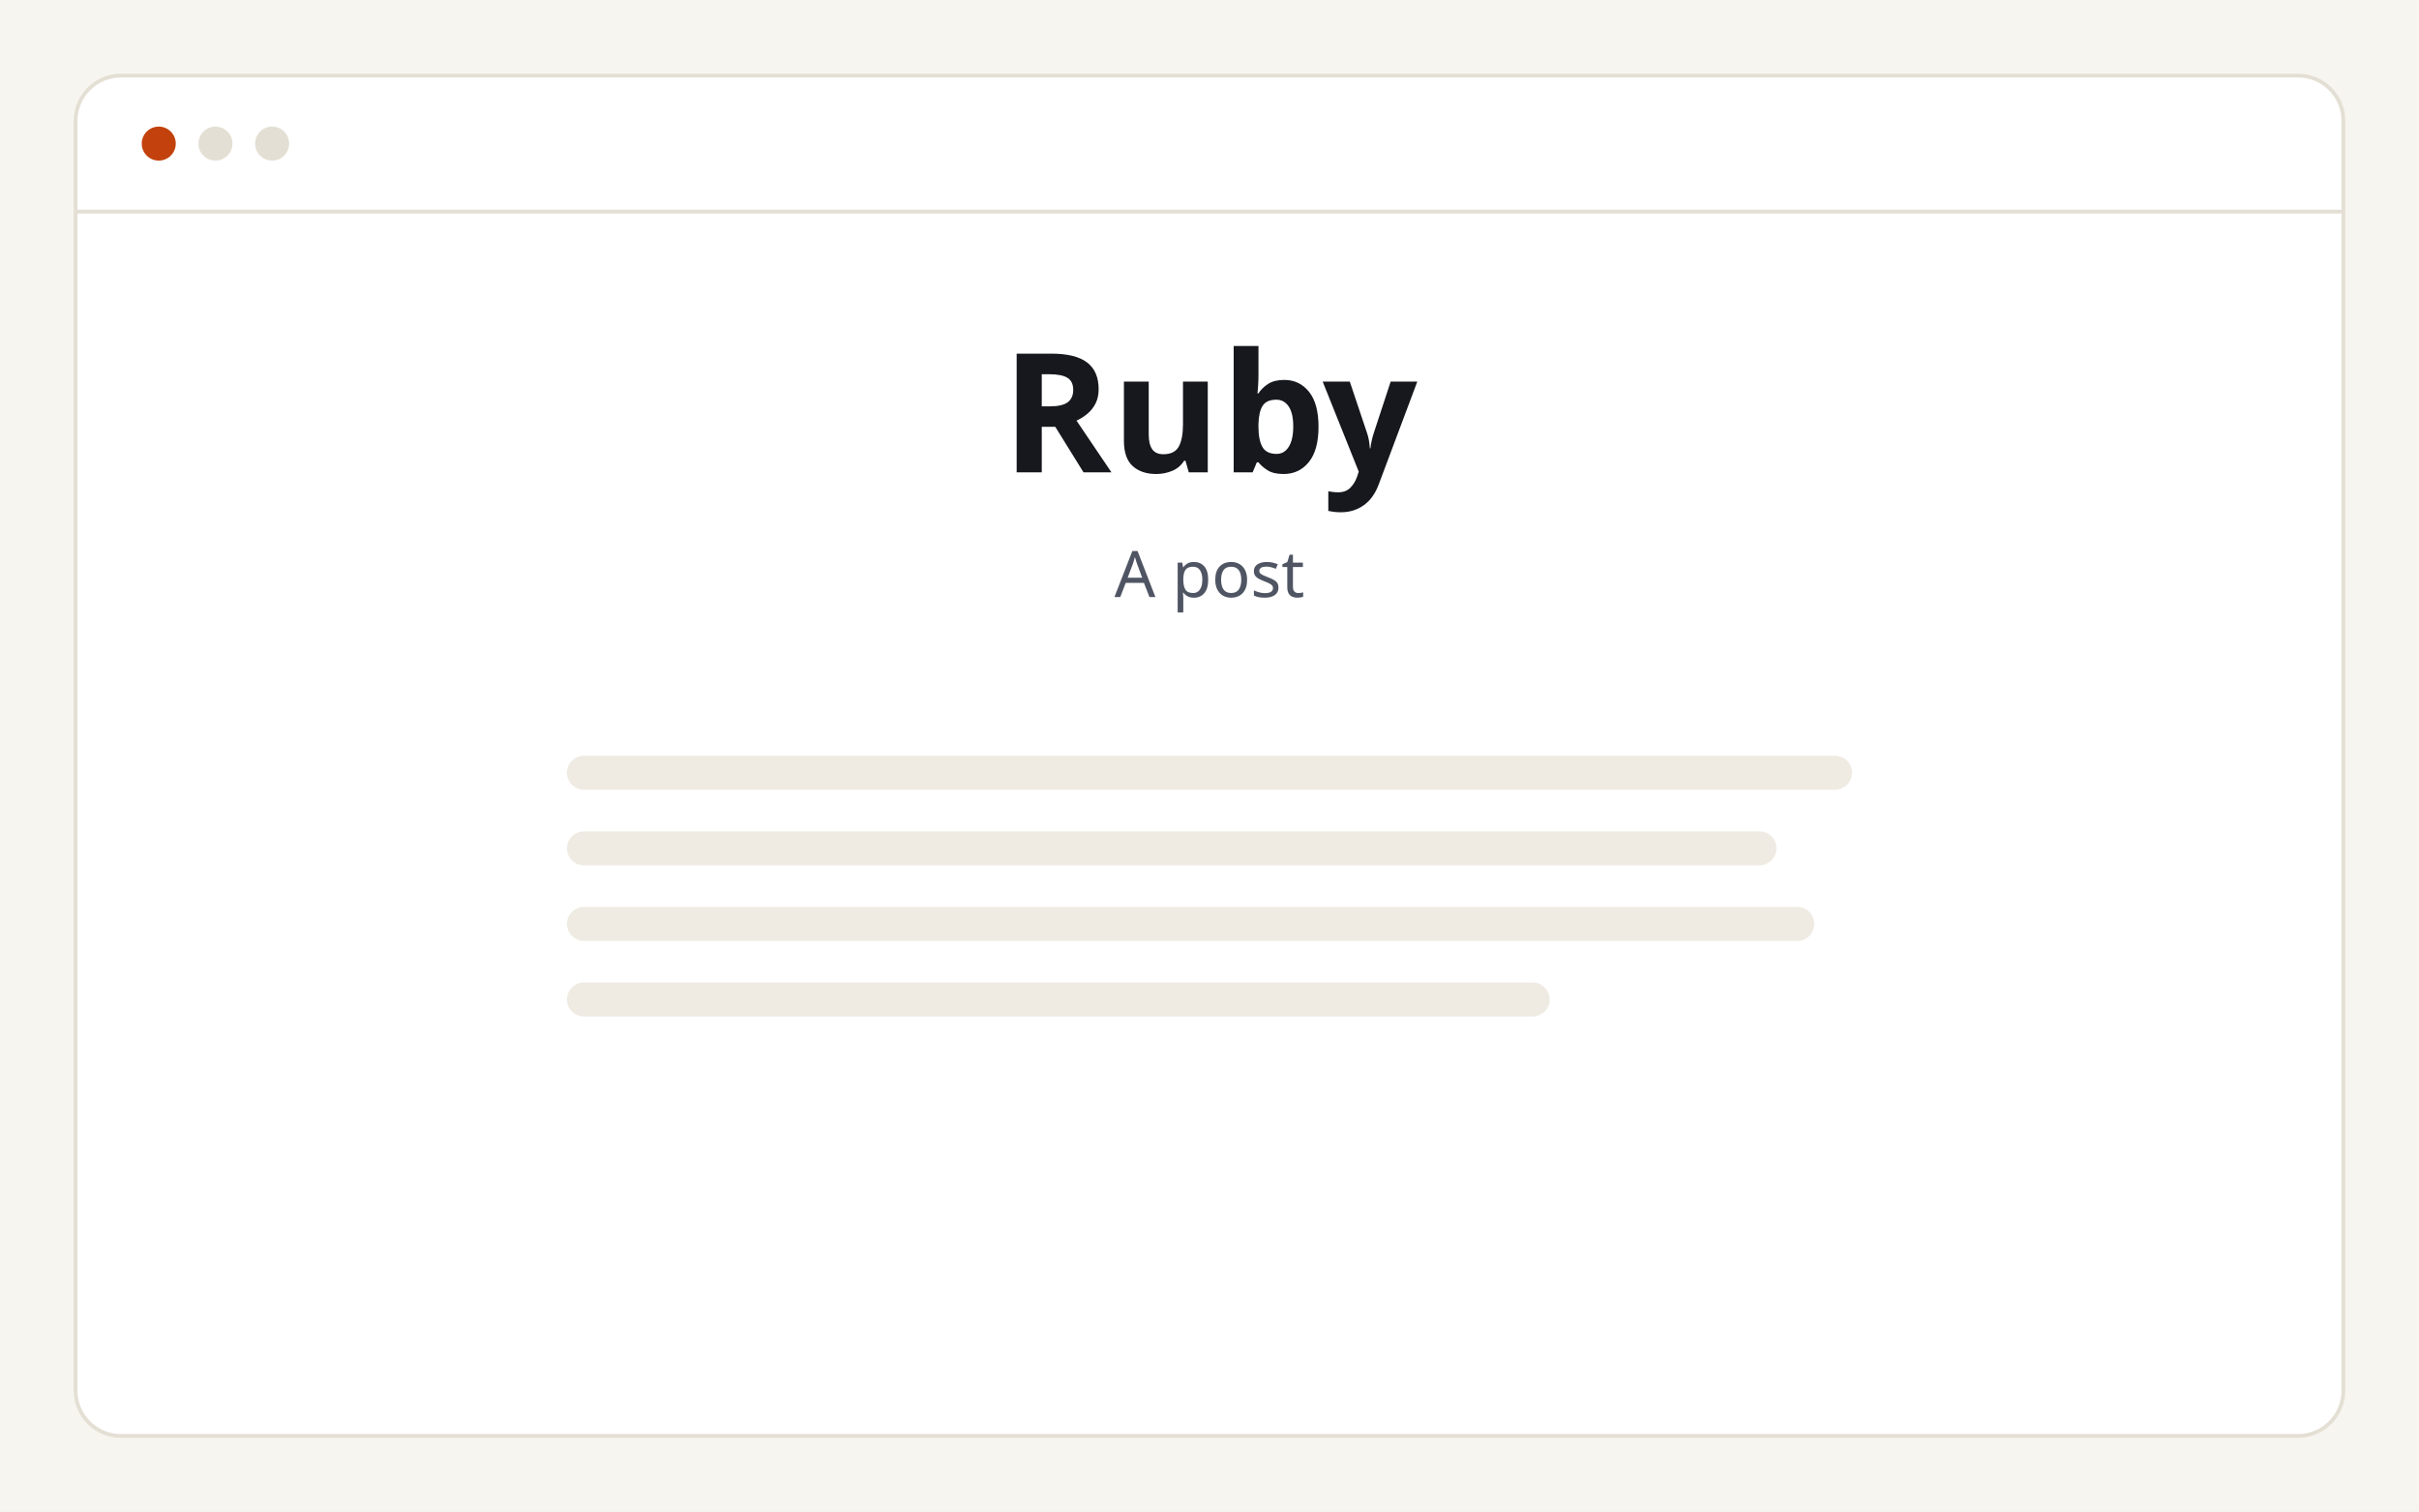
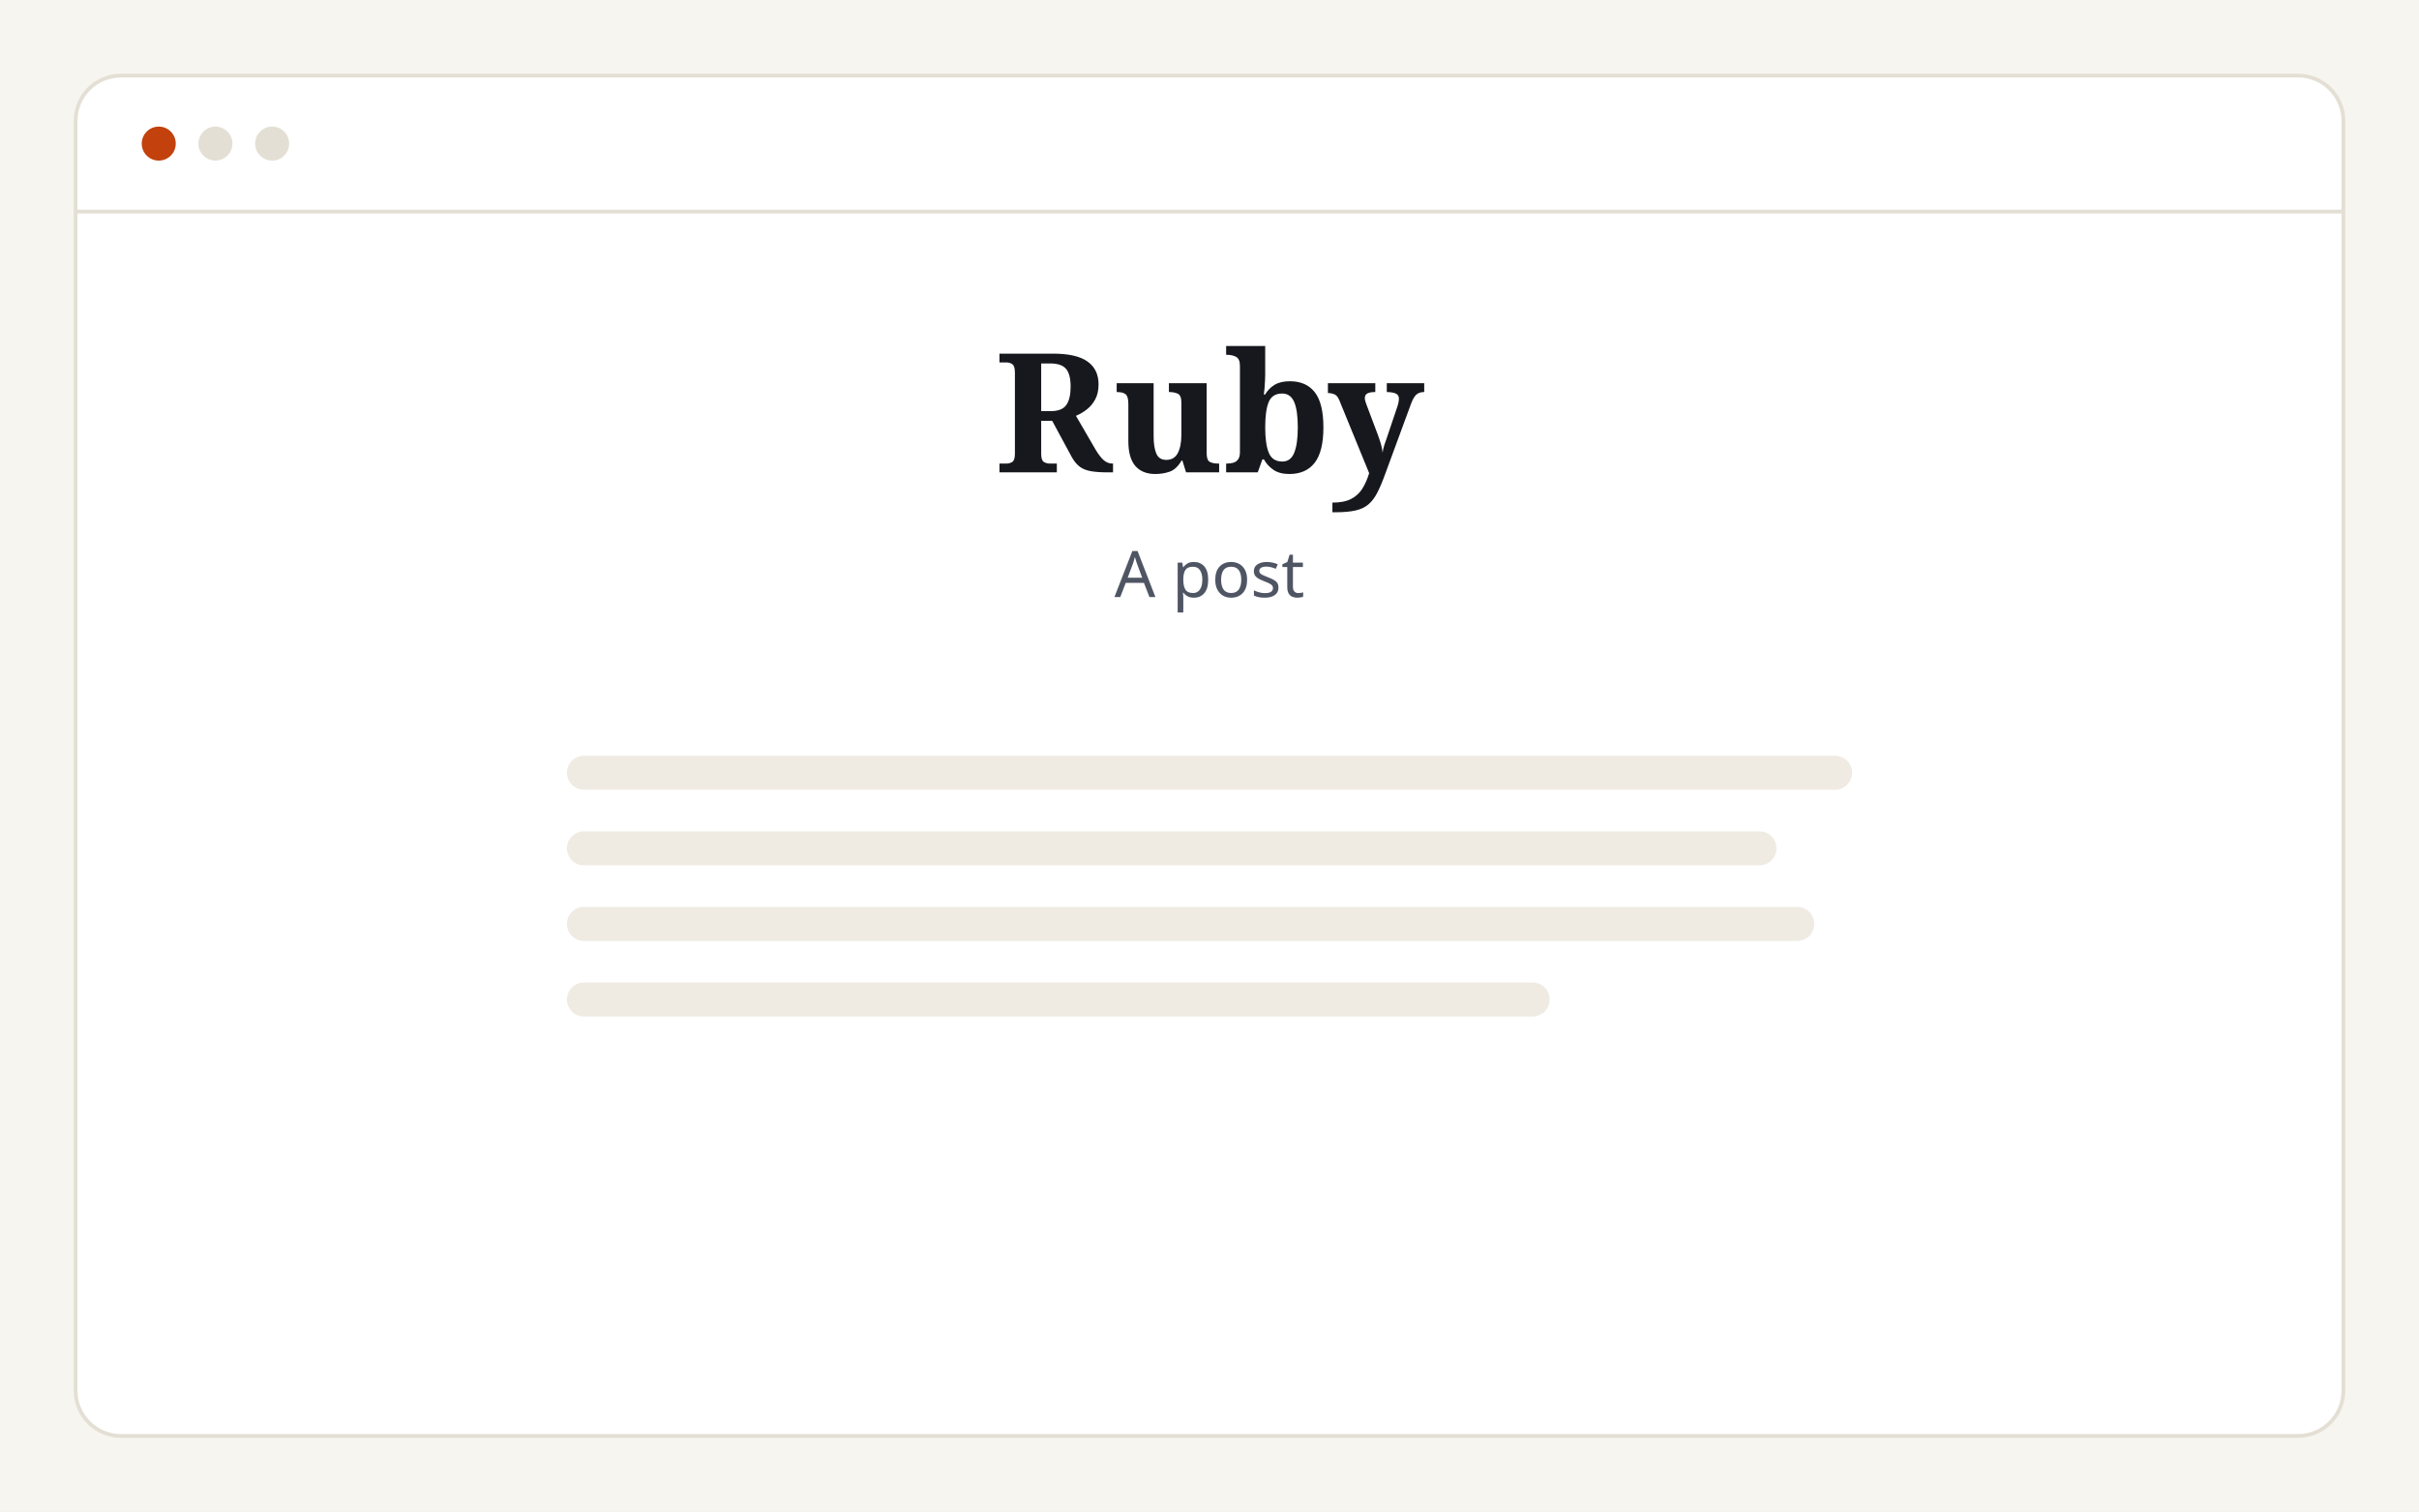
<svg xmlns="http://www.w3.org/2000/svg" viewBox="0 0 1280 800" width="1280" height="800" role="img">
  <rect width="1280" height="800" fill="#f7f5f0" />
  <rect x="40" y="40" width="1200" height="720" rx="24" fill="#fff" stroke="#e4dfd4" stroke-width="2" />
  <path d="M40 112h1200" stroke="#e4dfd4" stroke-width="2" />
  <circle cx="84" cy="76" r="9" fill="#c2410c" />
  <circle cx="114" cy="76" r="9" fill="#e4dfd4" />
  <circle cx="144" cy="76" r="9" fill="#e4dfd4" />
-   <text x="640" y="250" text-anchor="middle" font-family="system-ui, sans-serif" font-size="88" font-weight="700" fill="#16181d">Ruby</text>
+   <text x="640" y="250" text-anchor="middle" font-family="Georgia, serif" font-size="88" font-weight="700" fill="#16181d">Ruby</text>
  <text x="640" y="316" text-anchor="middle" font-family="system-ui, sans-serif" font-size="34" fill="#4f5563">A post</text>
  <g fill="#efebe3">
    <rect x="300" y="400" width="680" height="18" rx="9" />
    <rect x="300" y="440" width="640" height="18" rx="9" />
    <rect x="300" y="480" width="660" height="18" rx="9" />
    <rect x="300" y="520" width="520" height="18" rx="9" />
  </g>
</svg>
